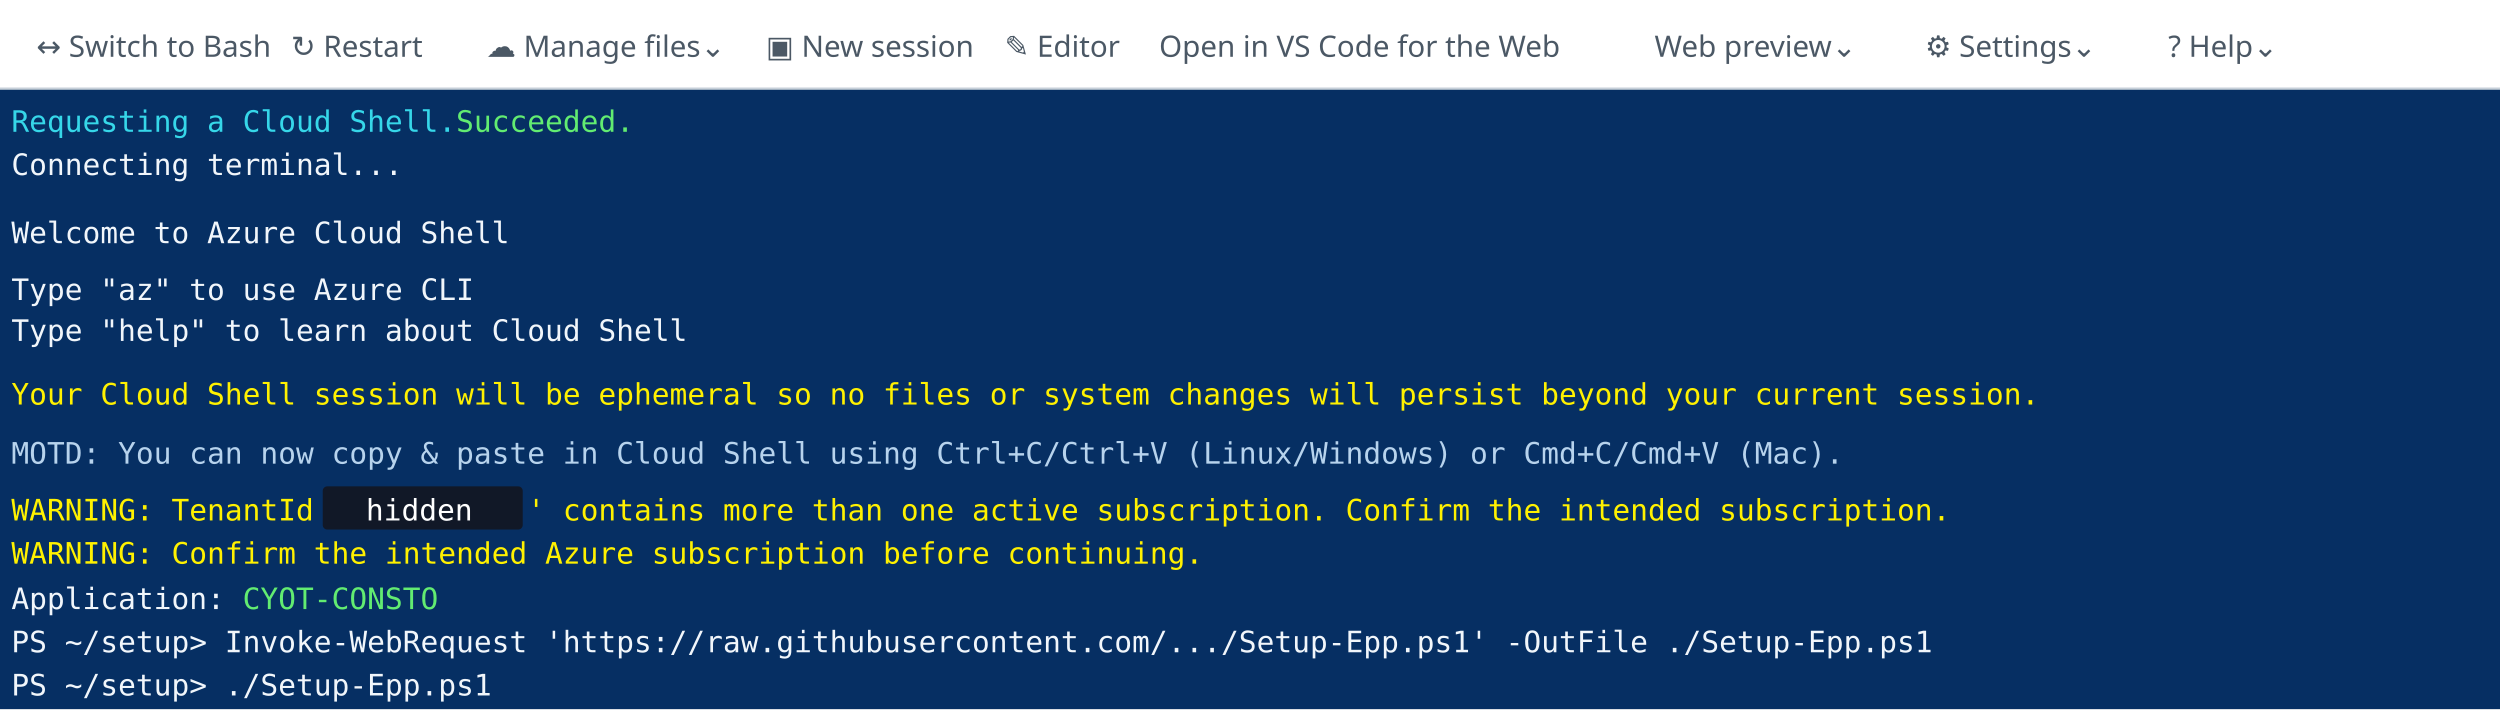
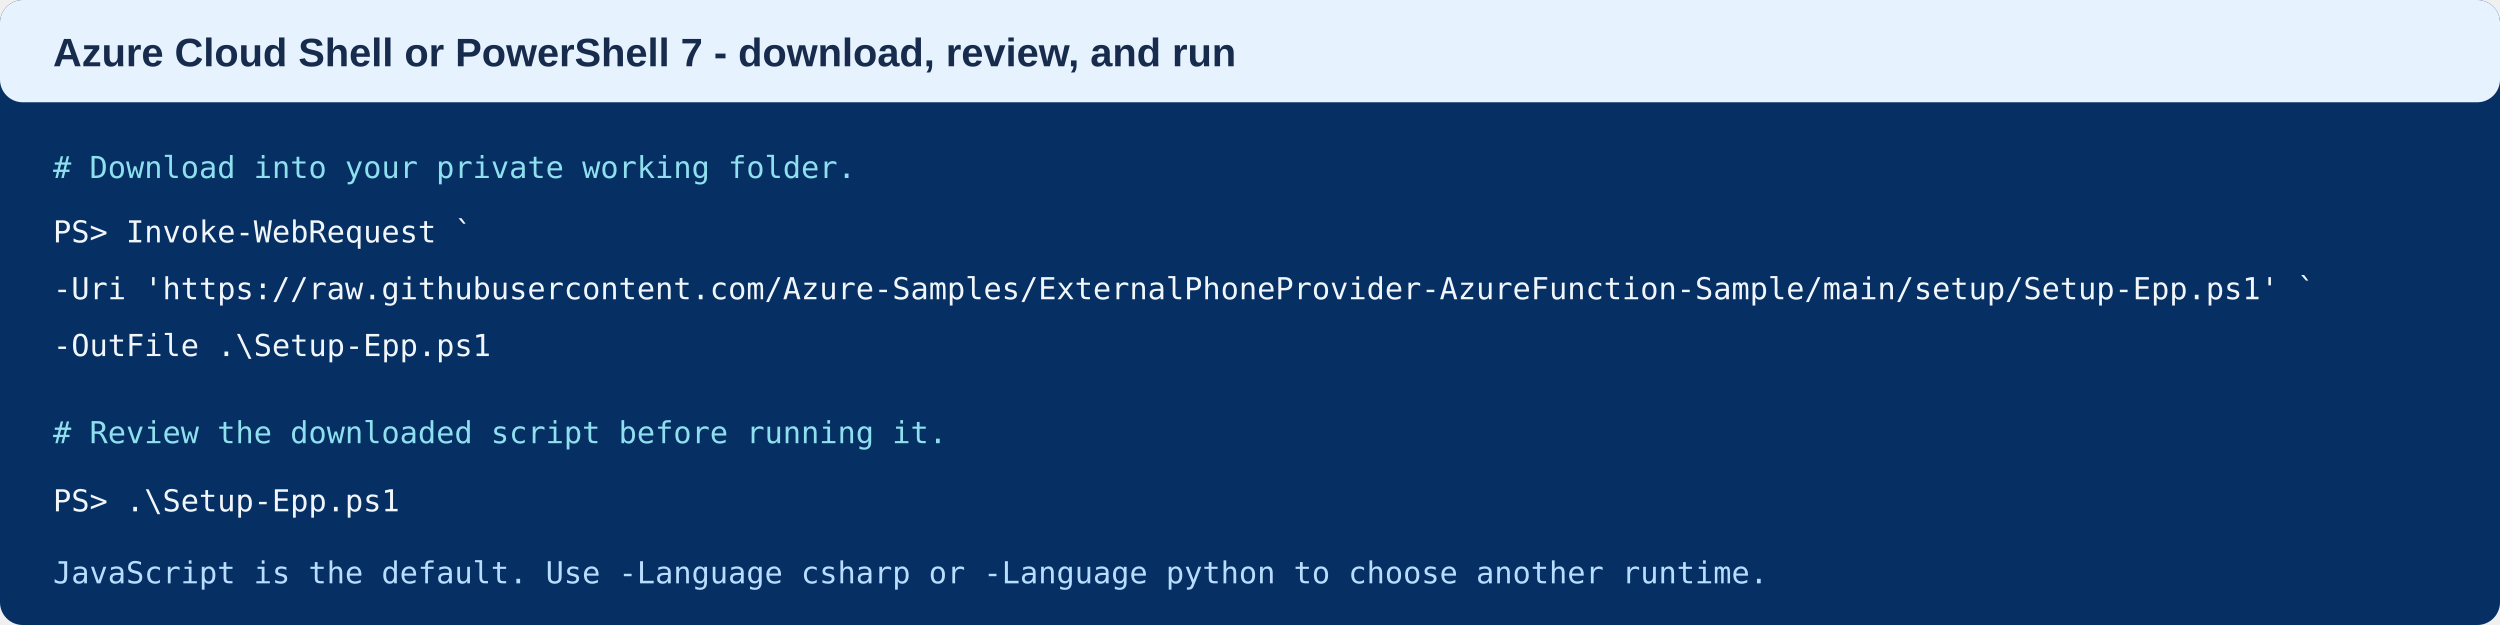
- <svg xmlns="http://www.w3.org/2000/svg" width="1100" height="312" viewBox="0 0 1100 312" role="img" aria-labelledby="title desc">
-   <rect width="1100" height="312" fill="#062f63" />
-   <rect width="1100" height="39" fill="#ffffff" />
-   <line x1="0" y1="39" x2="1100" y2="39" stroke="#c7d0d9" />
-   <g font-family="Segoe UI, sans-serif" font-size="13" fill="#4b5865">
-     <text x="16" y="25">↔ Switch to Bash</text>
-     <text x="128" y="25">↻ Restart</text>
-     <text x="214" y="25">☁ Manage files⌄</text>
-     <text x="337" y="25">▣ New session</text>
-     <text x="442" y="25">✎ Editor</text>
-     <text x="510" y="25">Open in VS Code for the Web</text>
-     <text x="728" y="25">Web preview⌄</text>
-     <text x="847" y="25">⚙ Settings⌄</text>
-     <text x="954" y="25">? Help⌄</text>
-   </g>
-   <g font-family="Consolas, monospace" font-size="13" fill="#f1f6fb">
-     <text x="5" y="58" fill="#36d7e9">Requesting a Cloud Shell.<tspan fill="#62ec71">Succeeded.</tspan>
-     </text>
-     <text x="5" y="77">Connecting terminal...</text>
-     <text x="5" y="107">Welcome to Azure Cloud Shell</text>
-     <text x="5" y="132">Type "az" to use Azure CLI</text>
-     <text x="5" y="150">Type "help" to learn about Cloud Shell</text>
-     <text x="5" y="178" fill="#fff100">Your Cloud Shell session will be ephemeral so no files or system changes will persist beyond your current session.</text>
-     <text x="5" y="204" fill="#b7d3ed">MOTD: You can now copy &amp; paste in Cloud Shell using Ctrl+C/Ctrl+V (Linux/Windows) or Cmd+C/Cmd+V (Mac).</text>
-     <text x="5" y="229" fill="#fff100">WARNING: TenantId '</text>
-     <rect x="142" y="214" width="88" height="19" rx="2" fill="#111827" />
-     <text x="161" y="229" fill="#ffffff">hidden</text>
-     <text x="232" y="229" fill="#fff100">' contains more than one active subscription. Confirm the intended subscription.</text>
-     <text x="5" y="248" fill="#fff100">WARNING: Confirm the intended Azure subscription before continuing.</text>
-     <text x="5" y="268">Application: <tspan fill="#62ec71">CYOT-CONSTO</tspan>
-     </text>
-     <text x="5" y="287">PS ~/setup&gt; Invoke-WebRequest 'https://raw.githubusercontent.com/.../Setup-Epp.ps1' -OutFile ./Setup-Epp.ps1</text>
-     <text x="5" y="306">PS ~/setup&gt; ./Setup-Epp.ps1</text>
+ <svg xmlns="http://www.w3.org/2000/svg" width="1320" height="330" viewBox="0 0 1320 330" role="img" aria-labelledby="title description">
+   <rect width="1320" height="330" rx="12" fill="#062f63" />
+   <rect width="1320" height="54" rx="12" fill="#e7f2ff" />
+   <text x="28" y="35" font-family="Segoe UI, Arial, sans-serif" font-size="21" fill="#172b4d" font-weight="600">Azure Cloud Shell or PowerShell 7 - download, review, and run</text>
+   <g font-family="Consolas, monospace" font-size="16" fill="#f1f6fb">
+     <text x="28" y="94" fill="#8fe0ef"># Download into your private working folder.</text>
+     <text x="28" y="128">PS&gt; Invoke-WebRequest `</text>
+     <text x="28" y="158">      -Uri 'https://raw.githubusercontent.com/Azure-Samples/ExternalPhoneProvider-AzureFunction-Sample/main/setup/Setup-Epp.ps1' `</text>
+     <text x="28" y="188">      -OutFile .\Setup-Epp.ps1</text>
+     <text x="28" y="234" fill="#8fe0ef"># Review the downloaded script before running it.</text>
+     <text x="28" y="270">PS&gt; .\Setup-Epp.ps1</text>
+     <text x="28" y="308" fill="#b9ddff">JavaScript is the default. Use -Language csharp or -Language python to choose another runtime.</text>
  </g>
</svg>
